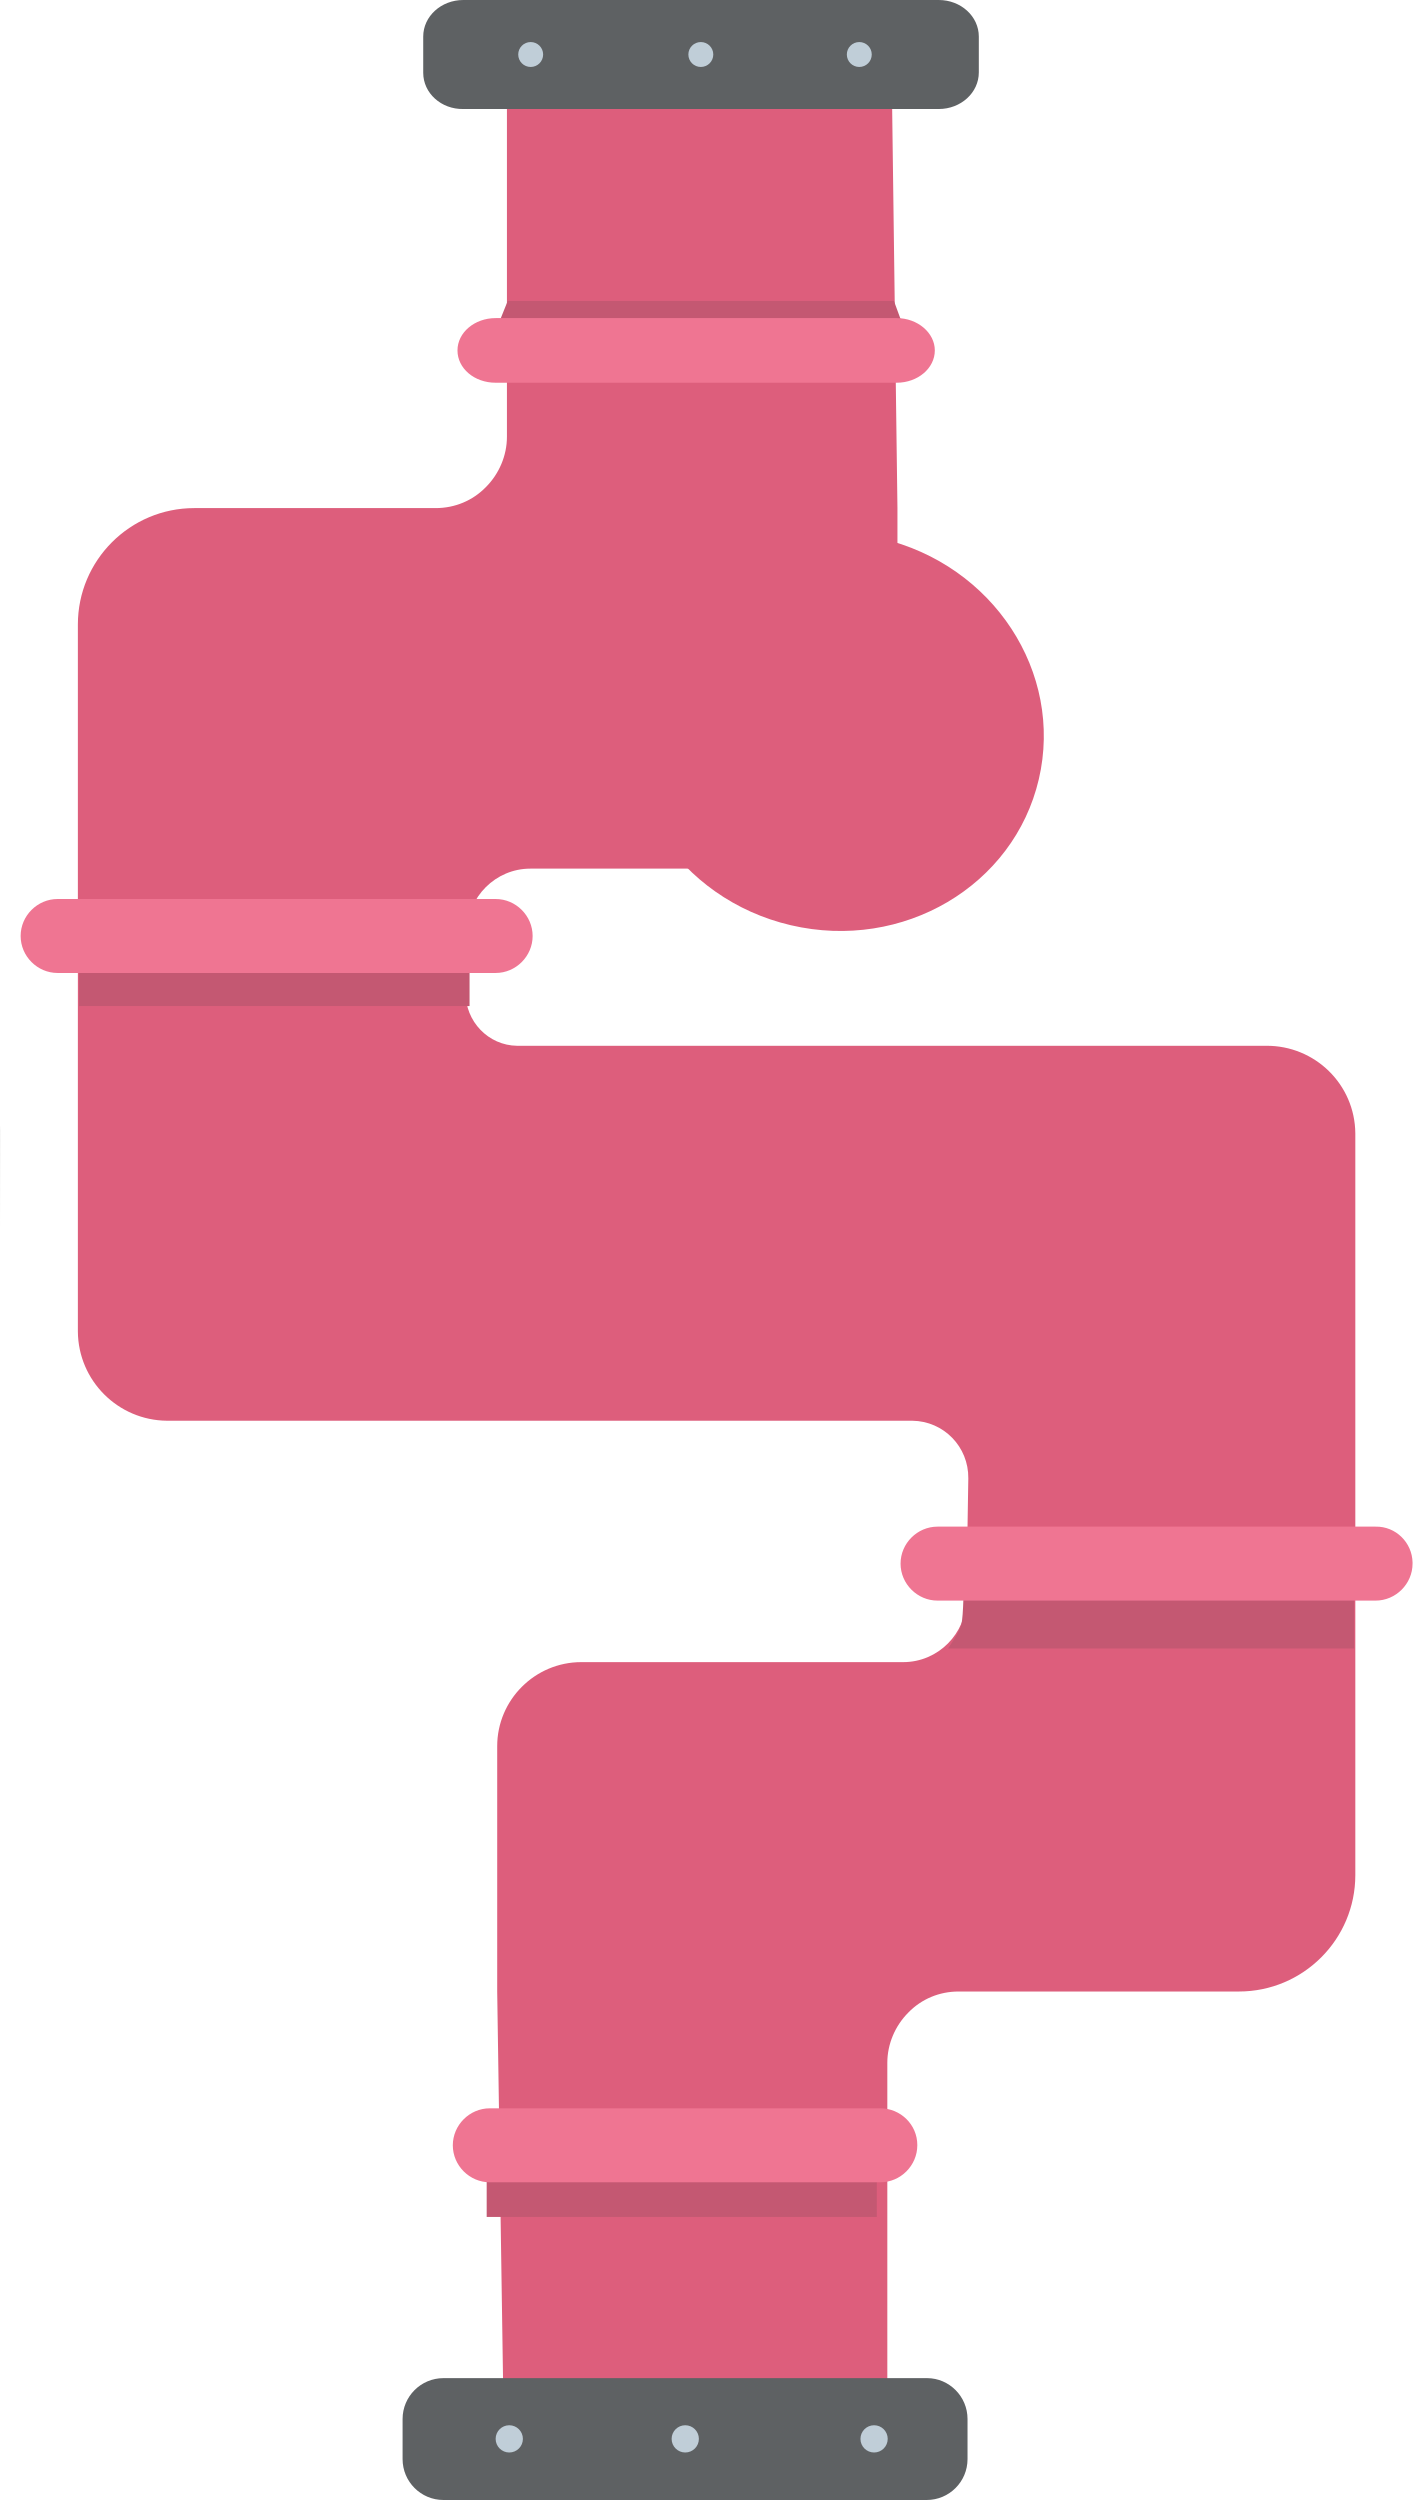
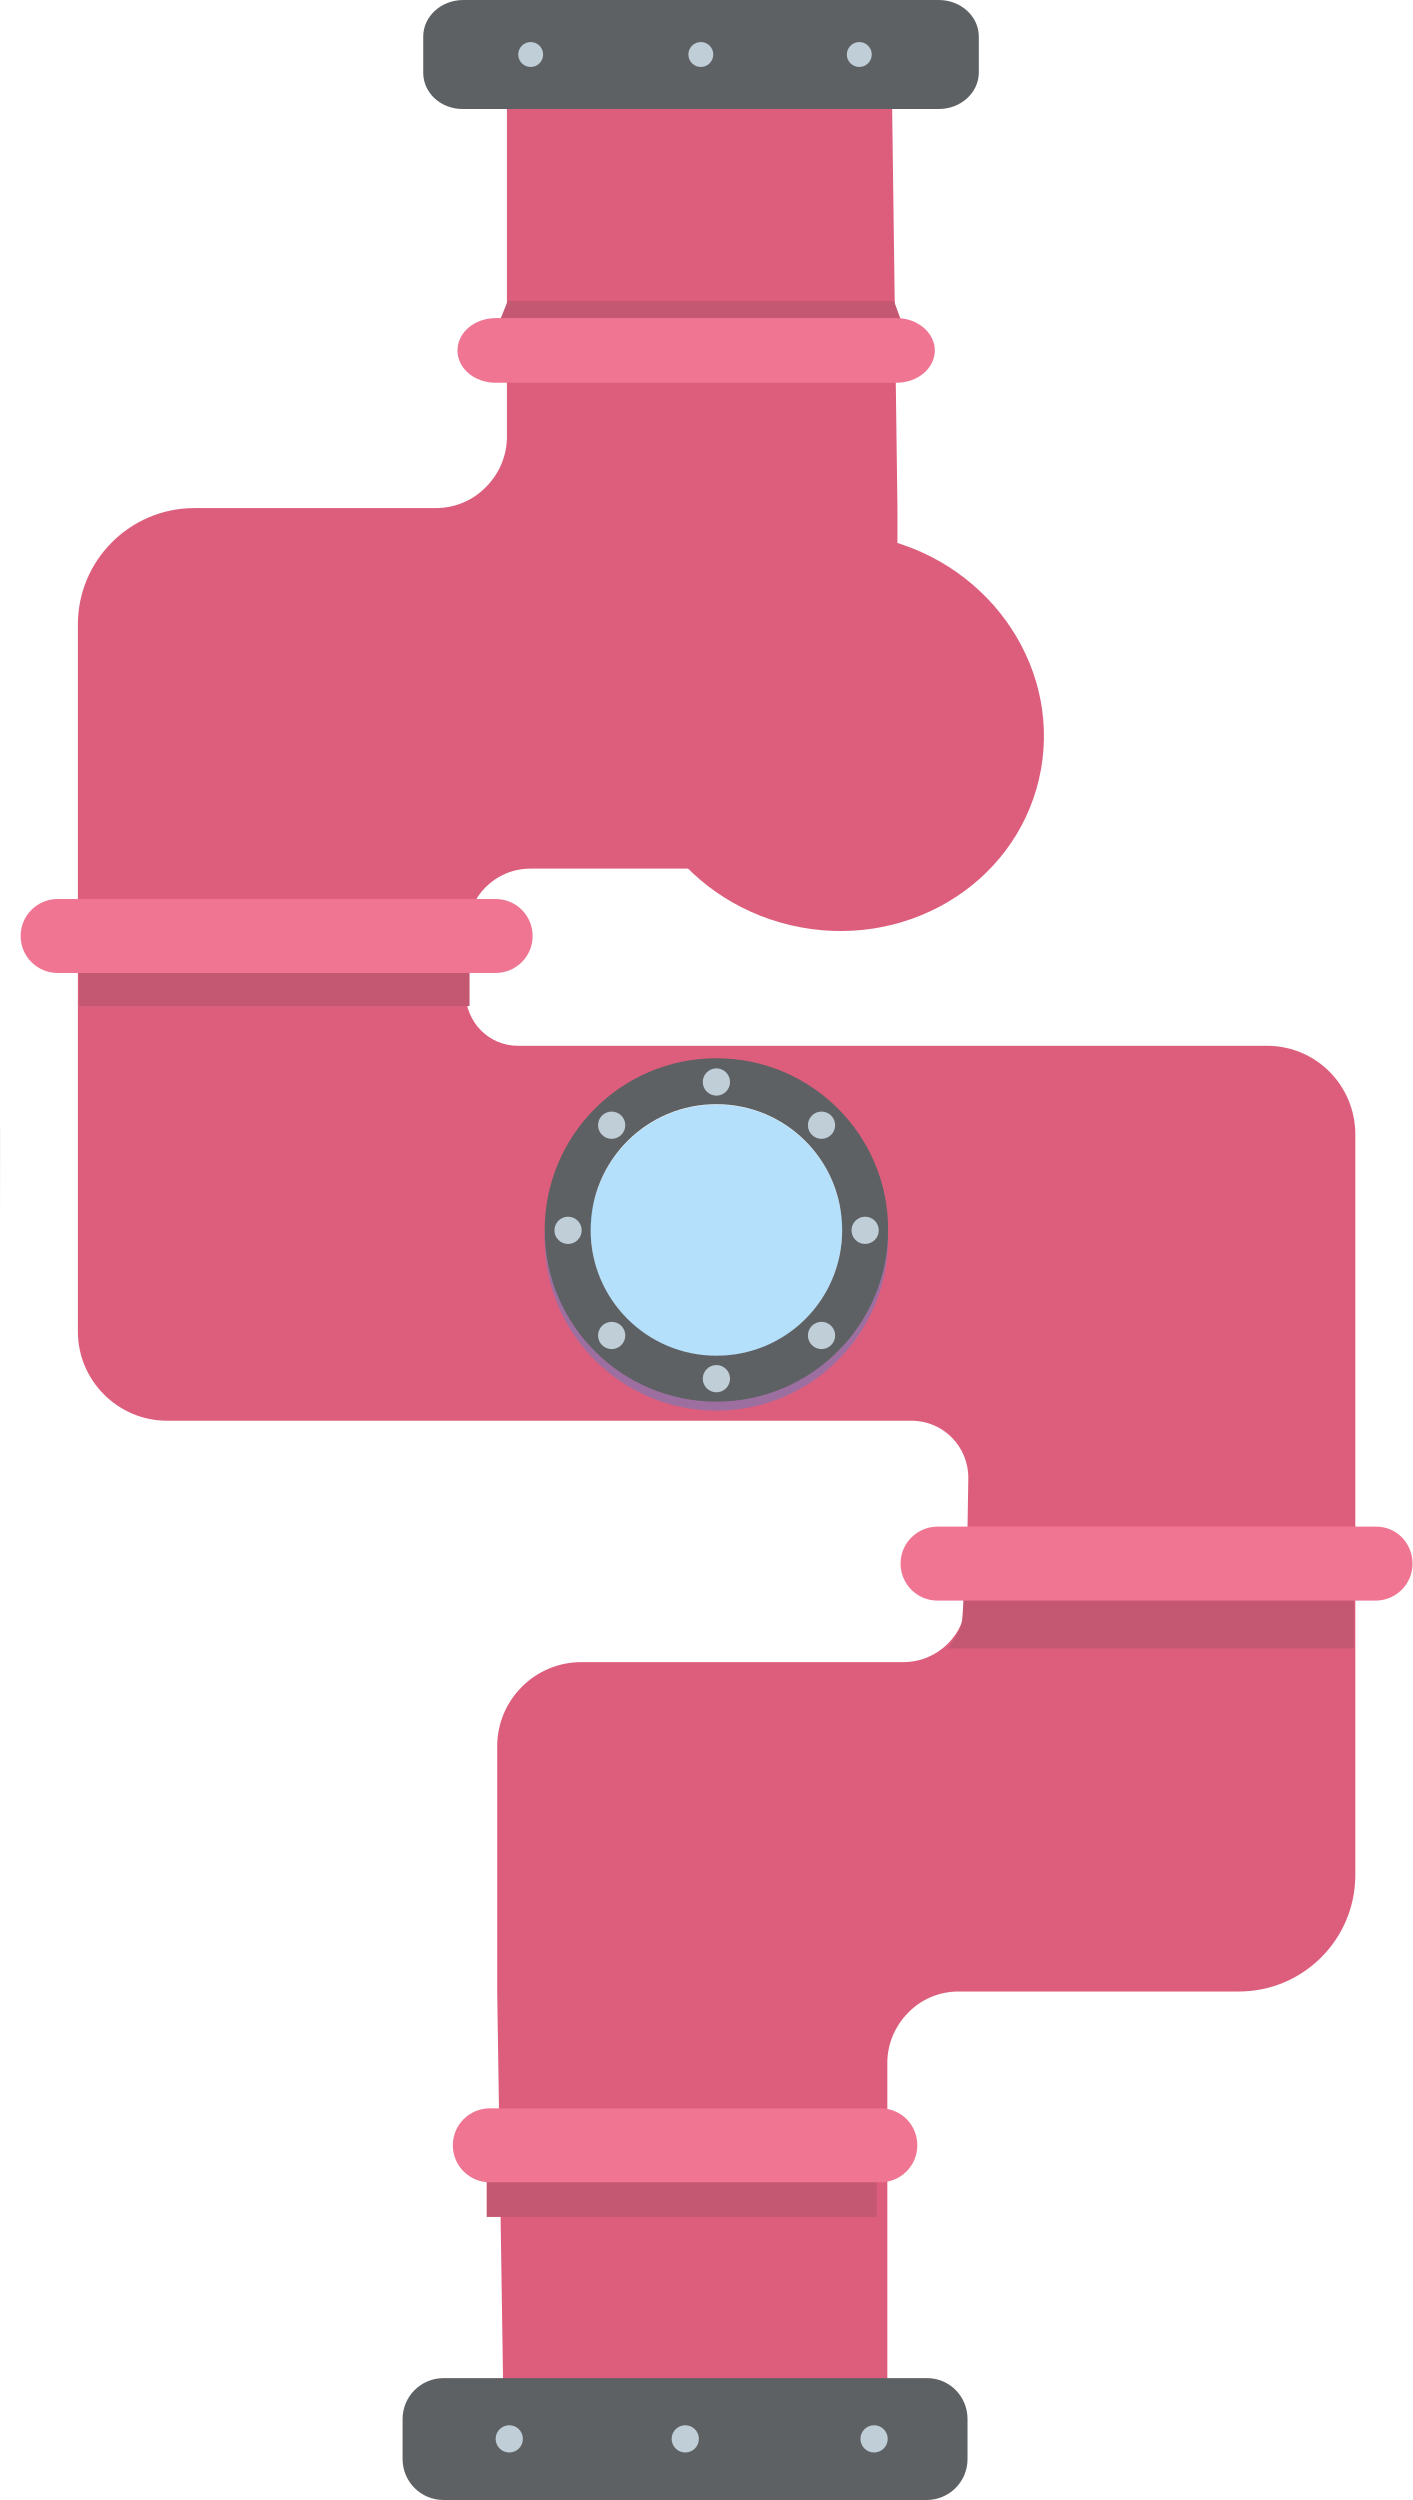
<svg xmlns="http://www.w3.org/2000/svg" version="1.1" id="Layer_1" x="0px" y="0px" viewBox="0 0 362.8 642.1" style="enable-background:new 0 0 362.8 642.1;" xml:space="preserve">
  <style type="text/css">
- 	.st0{opacity:0.15;fill:#6B6B6B;enable-background:new    ;}
- 	.st1{fill:#DD5E7C;}
- 	.st2{fill:#5E6163;}
- 	.st3{fill:#C0CED8;}
- 	.st4{fill:#C45872;}
- 	.st5{fill:#EF7592;}
- 	.st6{fill:none;}
+ 	.st0{fill:#DD5E7C;}
+ 	.st1{opacity:0.3;fill:#0398F4;enable-background:new    ;}
+ 	.st2{opacity:0.15;fill:#6B6B6B;enable-background:new    ;}
+ 	.st3{fill:#5E6163;}
+ 	.st4{fill:#C0CED8;}
+ 	.st5{fill:#C45872;}
+ 	.st6{fill:#EF7592;}
</style>
-   <path class="st0" d="M0.1,289.1l-0.1,27v-24.8C0,290.6,0,289.8,0.1,289.1z" />
-   <path class="st1" d="M348.1,291.4v190.2c0,16.5-13.4,29.9-29.9,29.9h-72c-4.9,0-9.5,1.9-12.9,5.4c-3.4,3.4-5.4,8.1-5.4,12.9v95  L129.2,611l-1.5-99.5v-63c0-11.9,9.7-21.6,21.6-21.6H232c8.9,0,16.2-7.3,16.2-16.2l0.5-31c0.1-8.1-6.3-14.7-14.4-14.8  c-0.1,0-0.1,0-0.2,0H42.9C30.3,364.8,20.1,354.6,20,342V160.4c0-16.5,13.4-29.9,29.9-29.9h62c4.9,0,9.5-1.9,12.9-5.4  c3.4-3.4,5.4-8.1,5.4-12.9v-95H229l1.5,113.3v71c0,11.9-9.7,21.6-21.6,21.6h-72.7c-8.9,0-16.2,7.3-16.2,16.2l-0.4,15.6  c-0.1,7.4,5.8,13.6,13.2,13.7c0.1,0,0.1,0,0.2,0h192.2c12.5-0.1,22.8,9.9,22.9,22.5C348.1,291.2,348.1,291.3,348.1,291.4z" />
-   <path class="st2" d="M108.7,18.7V9.4c0-5.2,4.6-9.4,10.3-9.4h122.1c5.7,0,10.3,4.2,10.3,9.4v9.2c0,5.2-4.6,9.4-10.3,9.4H119  C113.3,28.1,108.7,23.9,108.7,18.7z" />
-   <circle class="st3" cx="136.3" cy="14" r="3.2" />
-   <circle class="st3" cx="180" cy="14" r="3.2" />
-   <circle class="st3" cx="220.7" cy="14" r="3.2" />
-   <path class="st4" d="M120.6,258.4H20.3v-17h100.3V258.4z" />
-   <path class="st5" d="M5.3,240.4L5.3,240.4c0-5.2,4.3-9.5,9.5-9.5h112.5c5.2,0,9.5,4.3,9.5,9.5l0,0c0,5.2-4.3,9.5-9.5,9.5H14.8  C9.6,249.9,5.3,245.6,5.3,240.4z" />
-   <rect x="125" y="552.4" class="st4" width="100.2" height="17" />
-   <path class="st2" d="M248.5,621.3v10.3c0,5.8-4.7,10.5-10.5,10.5H113.9c-5.8,0-10.5-4.7-10.5-10.5v-10.3c0-5.8,4.7-10.5,10.5-10.5  h124.2C243.8,610.8,248.5,615.5,248.5,621.3C248.5,621.2,248.5,621.3,248.5,621.3z" />
-   <circle class="st3" cx="224.5" cy="626.4" r="3.5" />
-   <circle class="st3" cx="176" cy="626.4" r="3.5" />
-   <circle class="st3" cx="130.8" cy="626.4" r="3.5" />
-   <path class="st5" d="M235.6,551L235.6,551c0,5.2-4.3,9.5-9.5,9.5l0,0H125.8c-5.2,0-9.5-4.3-9.5-9.5l0,0l0,0c0-5.2,4.3-9.5,9.5-9.5  h100.3c5.2,0,9.5,4.2,9.5,9.4C235.6,550.9,235.6,551,235.6,551z" />
-   <path class="st4" d="M246.9,417.3c0.6-2.4,0.6-10.9,0.6-10.9h100.3v17H243.5C243.5,423.4,246.4,419.2,246.9,417.3z" />
-   <path class="st5" d="M362.8,401.6L362.8,401.6c0,5.2-4.3,9.5-9.5,9.5H240.8c-5.2,0-9.5-4.3-9.5-9.5l0,0c0-5.2,4.3-9.5,9.5-9.5l0,0  h112.5c5.2-0.1,9.4,4.1,9.5,9.2C362.8,401.4,362.8,401.5,362.8,401.6z" />
-   <ellipse transform="matrix(0.2275 -0.9738 0.9738 0.2275 -17.2085 354.2743)" class="st1" cx="214.7" cy="188" rx="51" ry="53.5" />
-   <polygon class="st4" points="130.4,77.3 229.6,77.3 233.7,88.5 125.9,88.5 " />
-   <path class="st5" d="M117.5,90L117.5,90c0-4.6,4.4-8.3,9.8-8.3h103c5.4,0,9.8,3.8,9.8,8.3l0,0c0,4.6-4.4,8.3-9.8,8.3h-103  C121.8,98.3,117.5,94.6,117.5,90z" />
-   <rect x="0" y="0" class="st6" width="362.8" height="642.1" />
+   <ellipse transform="matrix(0.2275 -0.9738 0.9738 0.2275 -17.176 354.2878)" class="st0" cx="214.7" cy="188" rx="51" ry="53.5" />
+   <g id="g2553">
+     <path id="path2053" class="st0" d="M325.2,268.6H133c-7.5,0-13.5-6.2-13.4-13.7l0.4-15.6c0-9,7.3-16.2,16.2-16.2h72.7   c11.9,0,21.6-9.7,21.6-21.6v-71L229,17.2h-98.8v95c0,5-2.1,9.6-5.4,12.9c-3.3,3.4-7.9,5.4-12.9,5.4h-62   c-16.5,0-29.9,13.4-29.9,29.9V342c0,12.6,10.3,22.9,22.9,22.9h191.2c8.2,0,14.7,6.7,14.6,14.8l-0.5,31c0,9-7.3,16.2-16.2,16.2   h-82.7c-11.9,0-21.6,9.7-21.6,21.6v63l1.5,99.5l98.7,13.8v-95c0-5,2.1-9.6,5.4-12.9c3.3-3.4,7.9-5.4,12.9-5.4h72   c16.5,0,29.9-13.4,29.9-29.9V291.4C348.1,278.7,337.9,268.5,325.2,268.6z M184,356.2c-22.1,0-40.1-17.9-40.1-40.1   c0-22.1,17.9-40.1,40.1-40.1c22.1,0,40.1,17.9,40.1,40.1C224.1,338.2,206.2,356.2,184,356.2L184,356.2z" />
+     <circle id="circle2149" class="st1" cx="184" cy="316" r="32.3" />
+     <path id="path2055" class="st2" d="M0.1,289.1l-0.1,27v-24.8C0,290.6,0,289.8,0.1,289.1z" />
+     <g id="g2065">
+       <path id="path2057" class="st3" d="M108.7,18.7V9.4c0-5.2,4.6-9.4,10.3-9.4h122.1c5.7,0,10.3,4.2,10.3,9.4v9.2    c0,5.2-4.6,9.4-10.3,9.4H119C113.3,28.1,108.7,23.9,108.7,18.7z" />
+       <circle id="circle2059" class="st4" cx="136.3" cy="14" r="3.2" />
+       <circle id="circle2061" class="st4" cx="180" cy="14" r="3.2" />
+       <circle id="circle2063" class="st4" cx="220.7" cy="14" r="3.2" />
+     </g>
+     <g id="g2071">
+       <path id="path2067" class="st5" d="M120.6,258.4c-40.1,0-60.2,0-100.3,0v-17c40.1,0,60.2,0,100.3,0    C120.6,247.1,120.6,252.8,120.6,258.4z" />
+       <path id="path2069" class="st6" d="M5.3,240.4L5.3,240.4c0-5.3,4.3-9.5,9.5-9.5h112.5c5.3,0,9.5,4.3,9.5,9.5l0,0    c0,5.3-4.3,9.5-9.5,9.5H14.8C9.6,249.9,5.3,245.7,5.3,240.4z" />
+     </g>
+     <rect id="rect2073" x="125" y="552.4" class="st5" width="100.2" height="17" />
+     <g id="g2083">
+       <path id="path2075" class="st3" d="M248.5,621.3v10.3c0,5.8-4.7,10.5-10.5,10.5H113.9c-5.8,0-10.5-4.7-10.5-10.5v-10.3    c0-5.8,4.7-10.5,10.5-10.5h124.2C243.9,610.8,248.5,615.5,248.5,621.3z" />
+       <circle id="circle2077" class="st4" cx="224.5" cy="626.4" r="3.5" />
+       <circle id="circle2079" class="st4" cx="176" cy="626.4" r="3.5" />
+       <circle id="circle2081" class="st4" cx="130.8" cy="626.4" r="3.5" />
+     </g>
+     <path id="path2085" class="st6" d="M235.6,551L235.6,551c0,5.3-4.3,9.5-9.5,9.5H125.8c-5.3,0-9.5-4.3-9.5-9.5l0,0   c0-5.3,4.3-9.5,9.5-9.5h100.3C231.4,541.5,235.6,545.7,235.6,551L235.6,551z" />
+     <g id="g2091">
+       <path id="path2087" class="st5" d="M246.9,417.3c0.6-2.4,0.6-10.9,0.6-10.9h100.3v17H243.5C243.5,423.4,246.4,419.2,246.9,417.3    L246.9,417.3z" />
+       <path id="path2089" class="st6" d="M362.8,401.6L362.8,401.6c0,5.3-4.3,9.5-9.5,9.5H240.8c-5.3,0-9.5-4.3-9.5-9.5l0,0    c0-5.3,4.3-9.5,9.5-9.5h112.5C358.6,392,362.8,396.3,362.8,401.6z" />
+     </g>
+     <polygon id="polygon2093" class="st5" points="130.4,77.3 229.6,77.3 233.7,88.5 125.9,88.5  " />
+     <path id="path2095" class="st6" d="M117.5,90L117.5,90c0-4.6,4.4-8.3,9.8-8.3h103c5.4,0,9.8,3.8,9.8,8.3l0,0c0,4.6-4.4,8.3-9.8,8.3   h-103C121.8,98.3,117.5,94.6,117.5,90L117.5,90z" />
+     <g id="g2175">
+       <path id="path2155" class="st1" d="M184,274.1c-24.4,0-44.1,19.8-44.1,44.1c0,24.4,19.8,44.1,44.1,44.1    c24.4,0,44.1-19.8,44.1-44.1C228.2,293.8,208.4,274.1,184,274.1L184,274.1z M184,350.5c-17.8,0-32.3-14.4-32.3-32.3    c0-17.8,7.9-35.3,32.3-35.3c26,0,32.3,17.4,32.3,35.3C216.3,336,201.9,350.5,184,350.5z" />
+       <path id="path2157" class="st3" d="M184,271.8c-24.4,0-44.1,19.8-44.1,44.1c0,24.4,19.8,44.1,44.1,44.1    c24.4,0,44.1-19.8,44.1-44.1C228.2,291.6,208.4,271.8,184,271.8L184,271.8z M184,348.2c-17.8,0-32.3-14.4-32.3-32.3    c0-17.8,14.4-32.3,32.3-32.3c17.8,0,32.3,14.4,32.3,32.3S201.9,348.2,184,348.2z" />
+       <circle id="circle2159" class="st4" cx="222.2" cy="316" r="3.5" />
+       <circle id="circle2161" class="st4" cx="211" cy="289" r="3.5" />
+       <circle id="circle2163" class="st4" cx="184" cy="277.9" r="3.5" />
+       <circle id="circle2165" class="st4" cx="157.1" cy="289" r="3.5" />
+       <circle id="circle2167" class="st4" cx="145.9" cy="316" r="3.5" />
+       <circle id="circle2169" class="st4" cx="157.1" cy="343" r="3.5" />
+       <circle id="circle2171" class="st4" cx="184" cy="354.1" r="3.5" />
+       <circle id="circle2173" class="st4" cx="211" cy="343" r="3.5" />
+     </g>
+   </g>
</svg>
